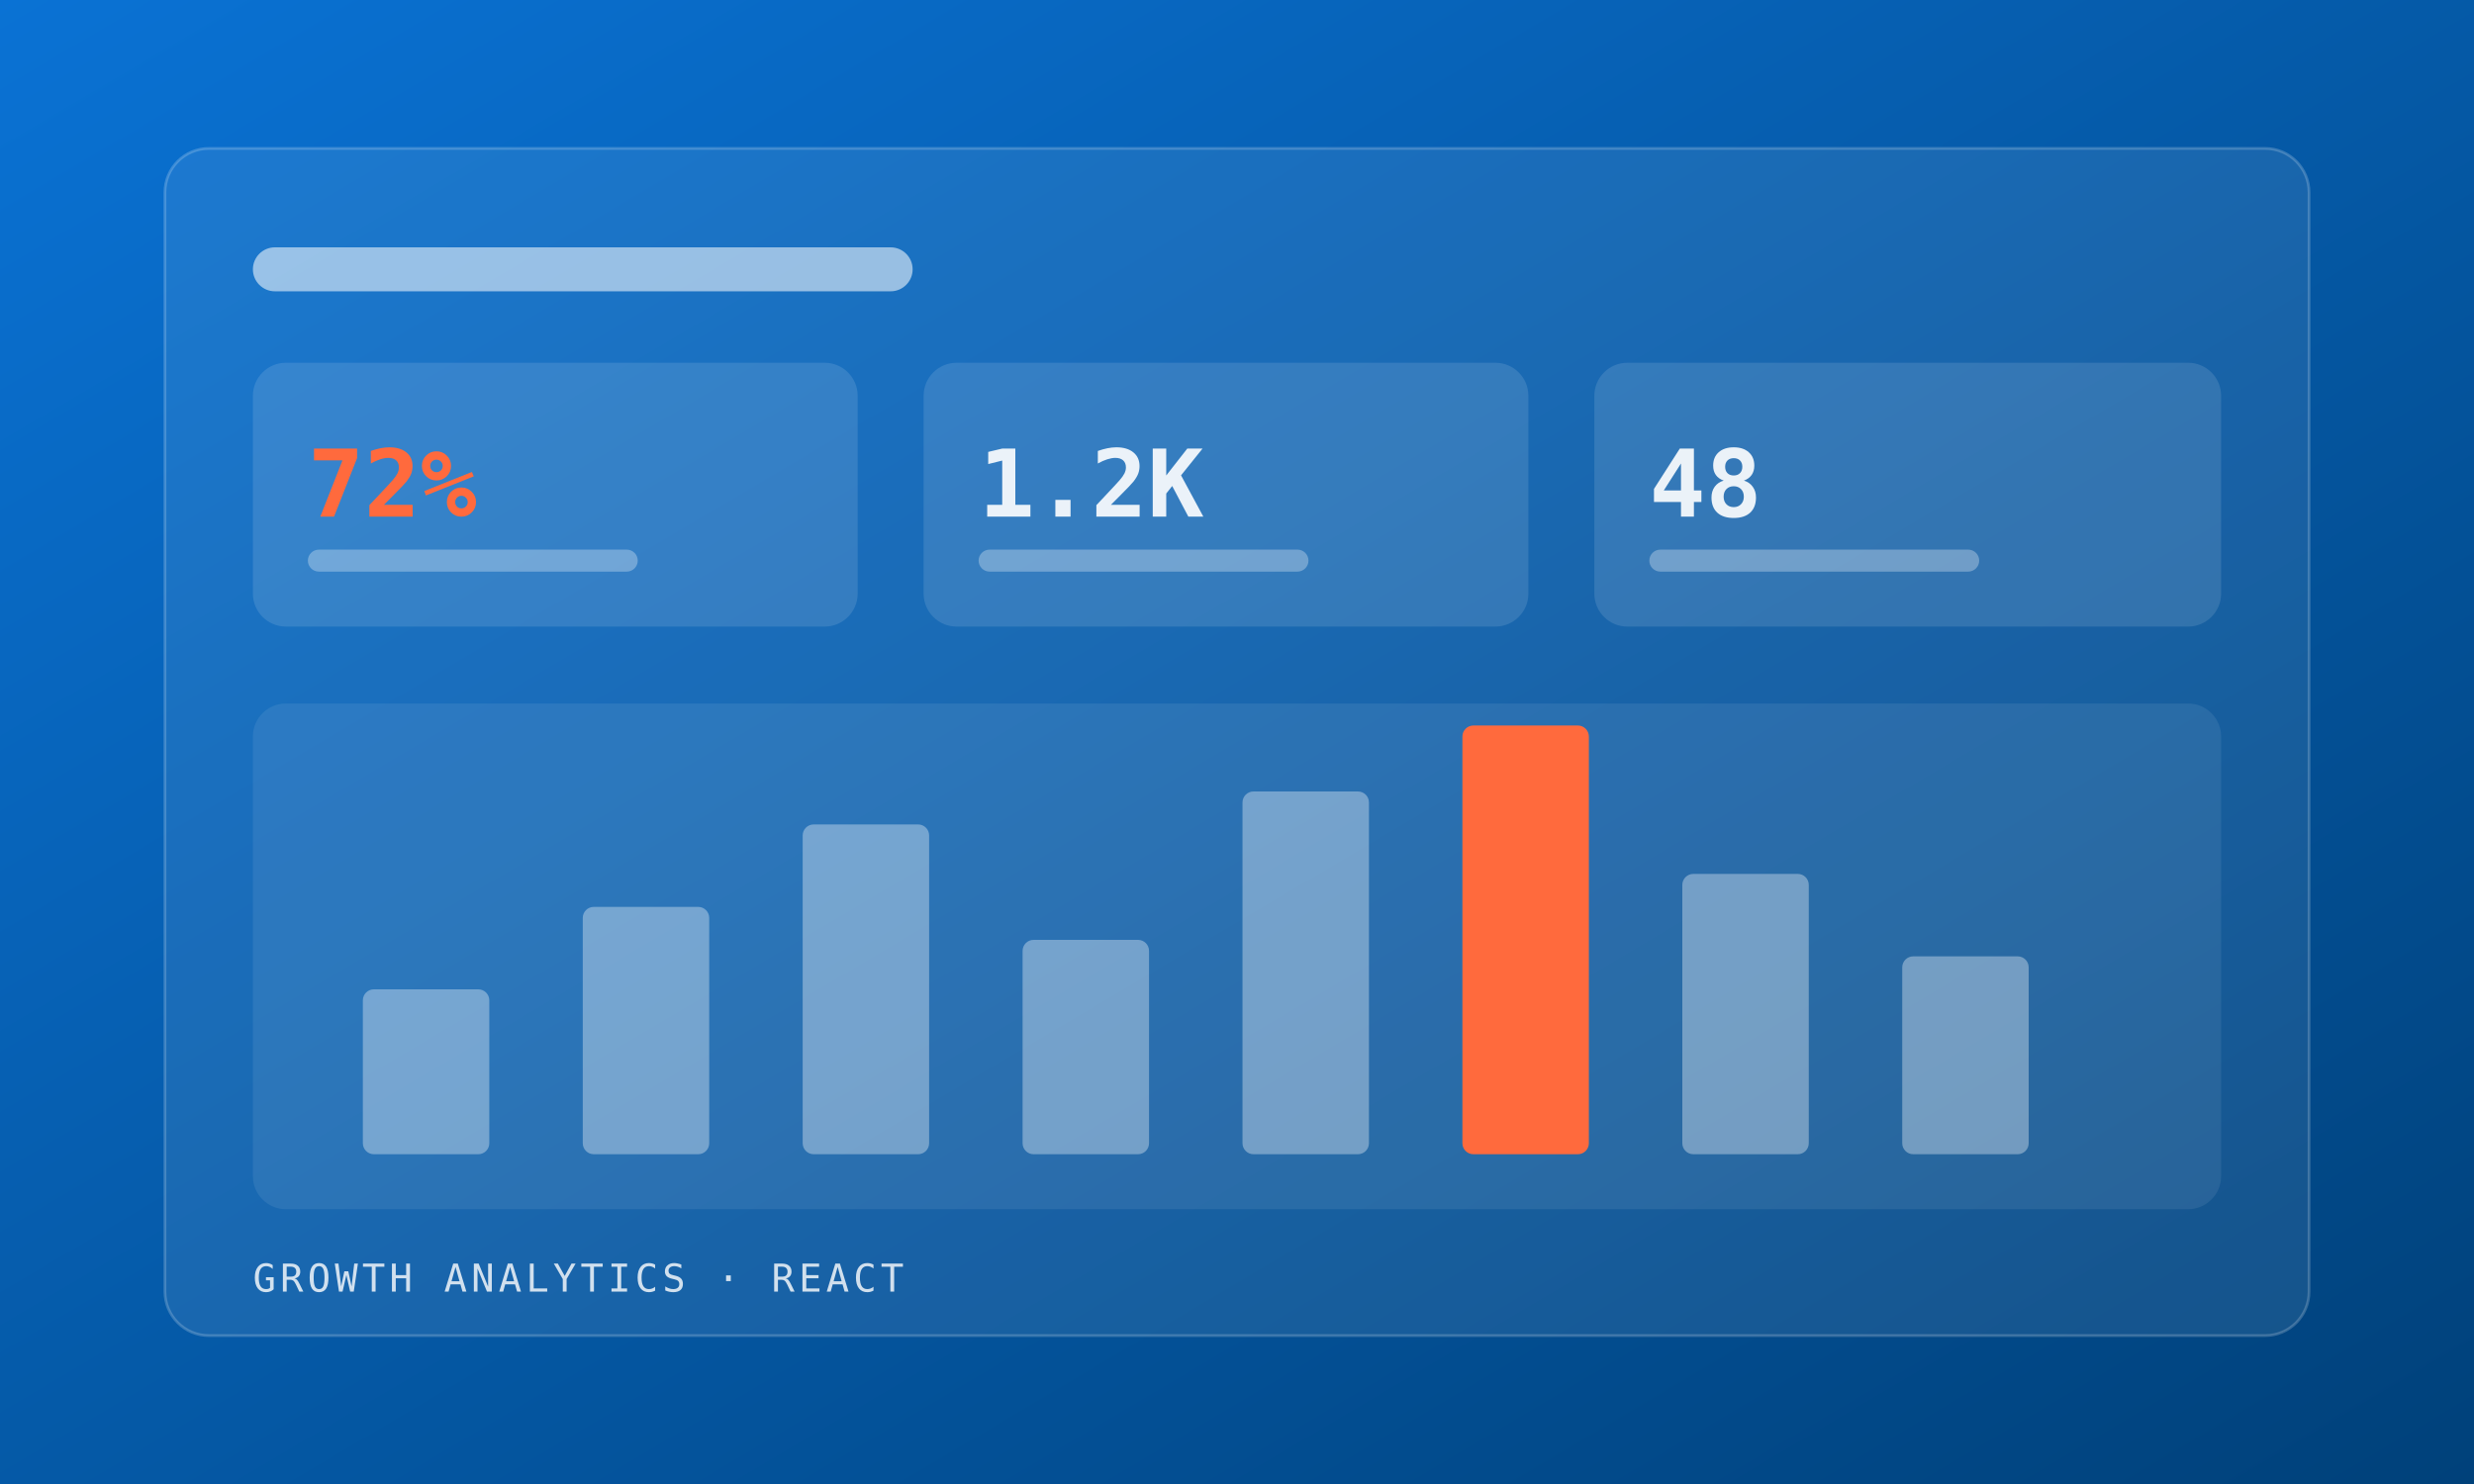
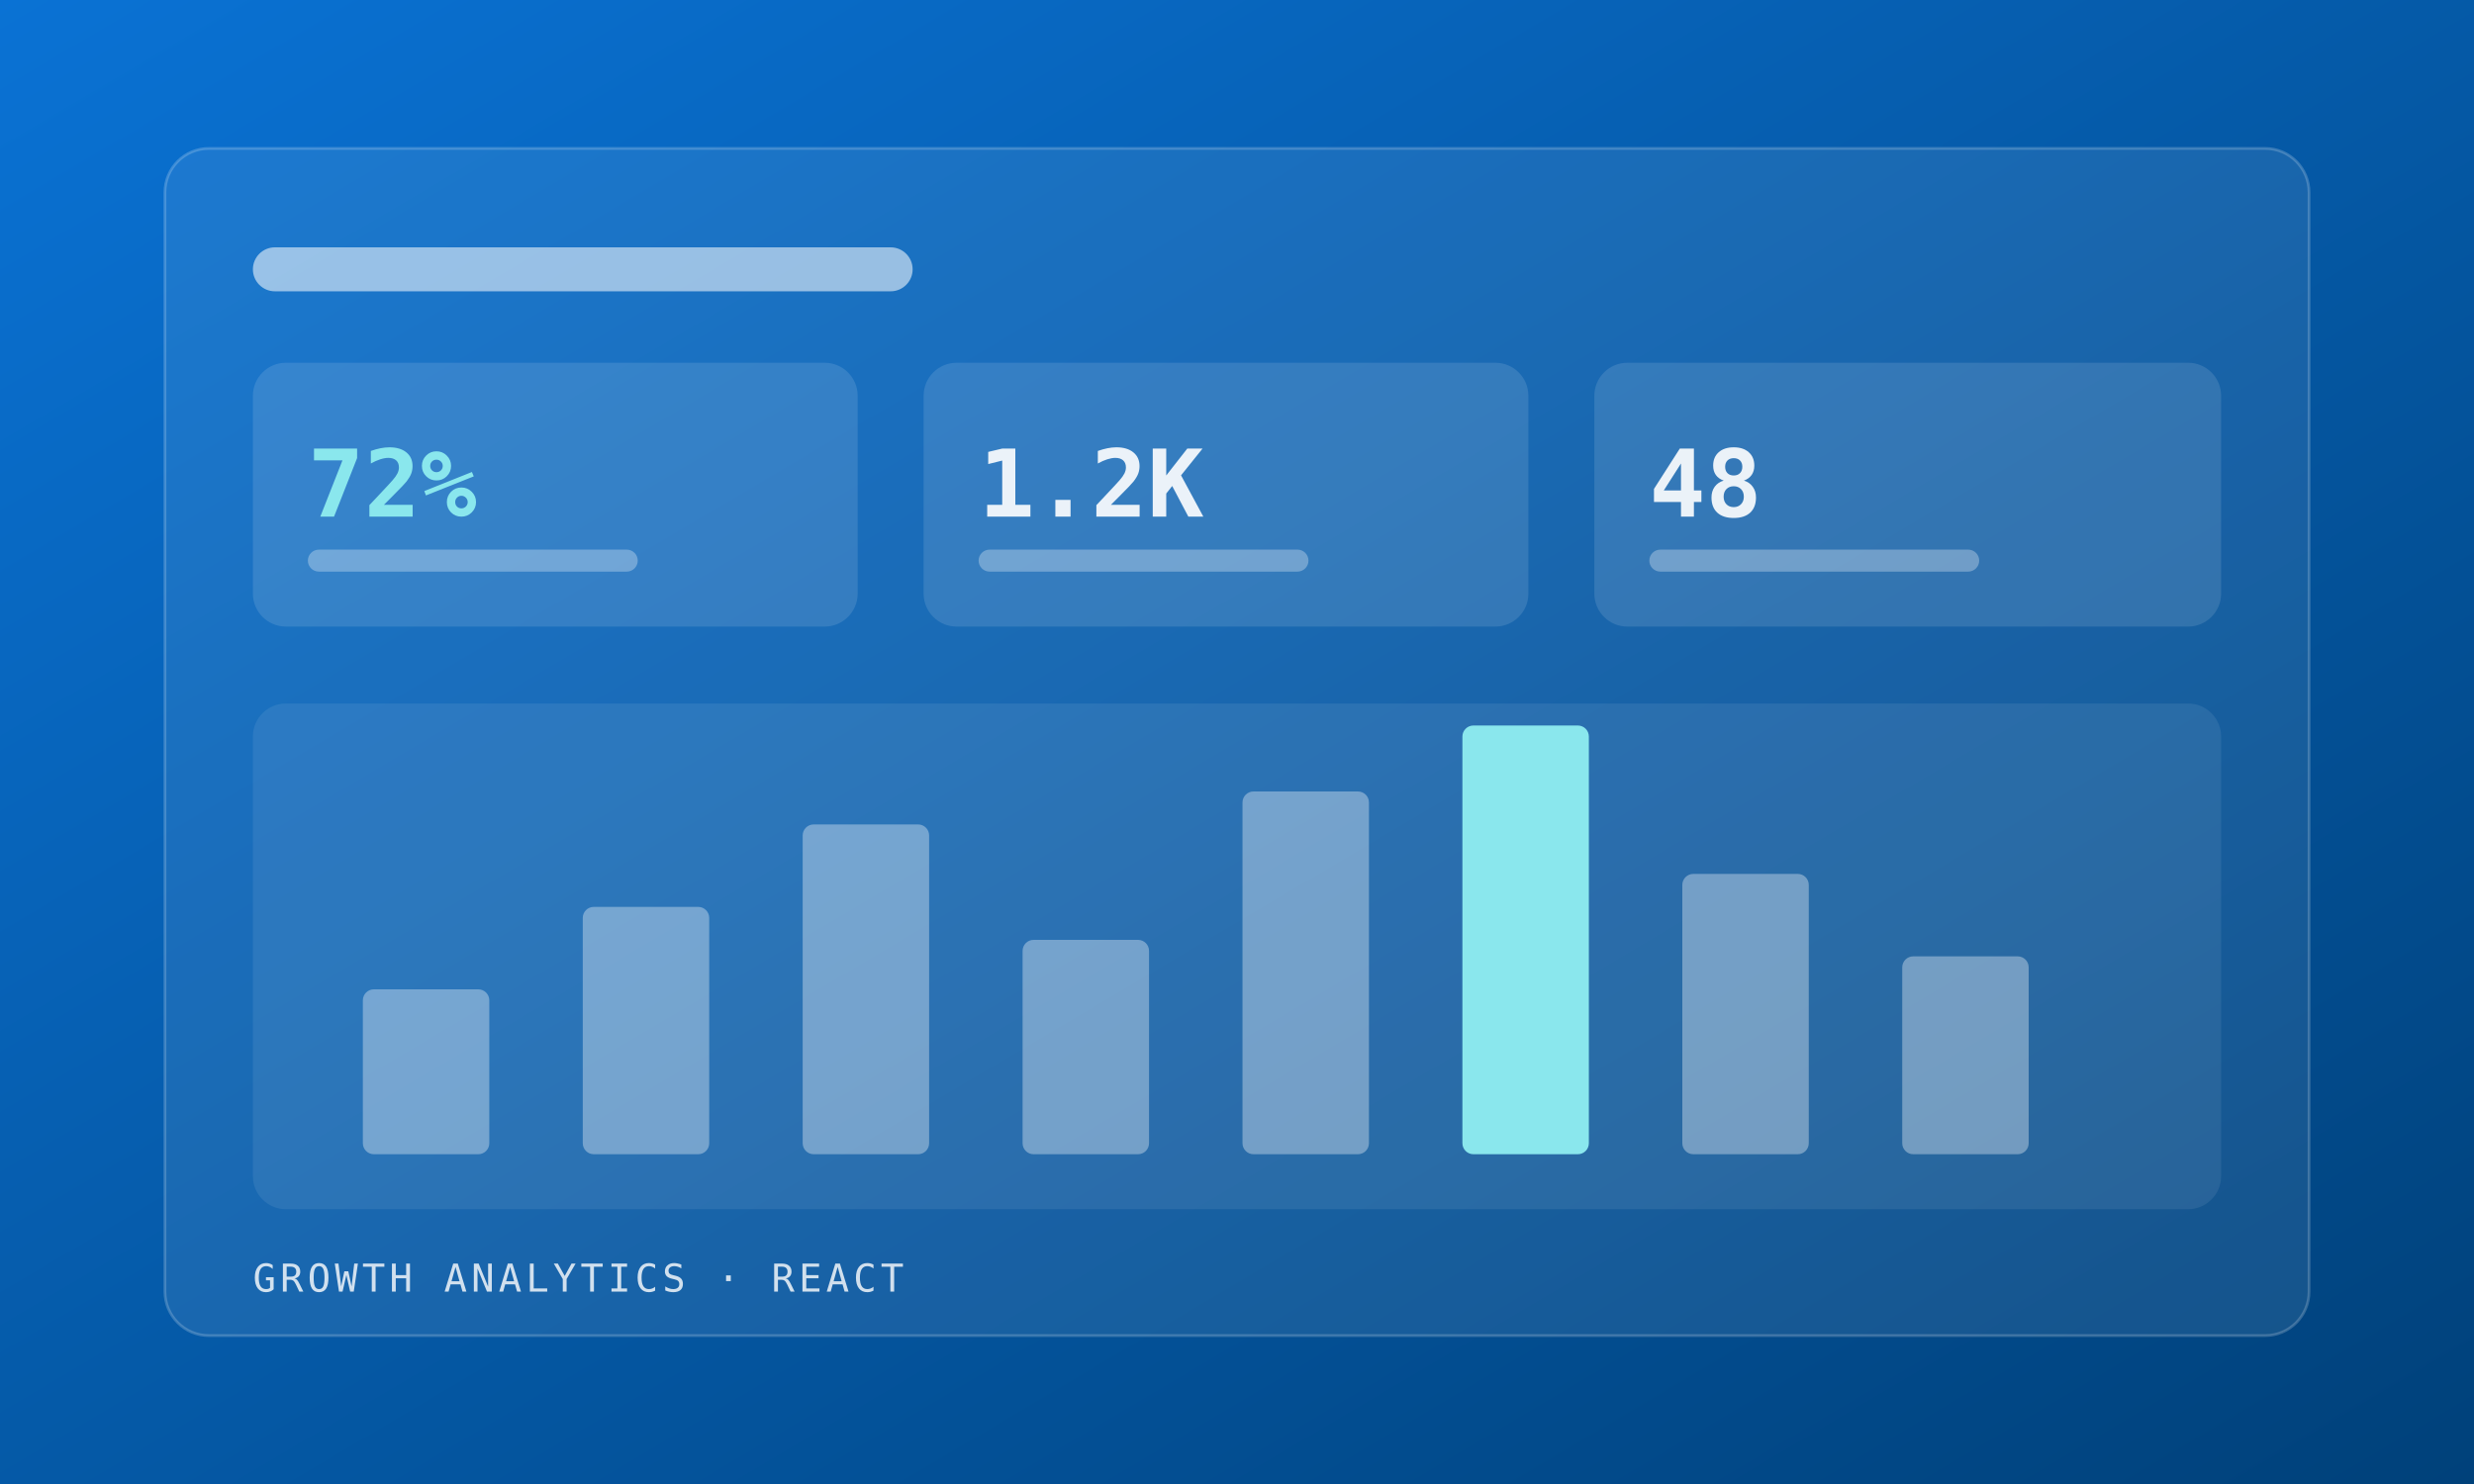
<svg xmlns="http://www.w3.org/2000/svg" width="900" height="540" viewBox="0 0 900 540" role="img" aria-label="Future You — growth analytics screen">
  <defs>
    <linearGradient id="g62" x1="0" y1="0" x2="1" y2="1">
      <stop offset="0" stop-color="#0a72d4" />
      <stop offset="1" stop-color="#00417a" />
    </linearGradient>
  </defs>
  <rect width="900" height="540" fill="url(#g62)" />
  <rect x="60" y="54" width="780" height="432" rx="16" fill="rgba(255,255,255,0.08)" stroke="rgba(255,255,255,0.2)" />
  <rect x="92" y="90" width="240" height="16" rx="8" fill="rgba(255,255,255,0.55)" />
  <g>
    <rect x="92" y="132" width="220" height="96" rx="12" fill="rgba(255,255,255,0.12)" />
    <rect x="336" y="132" width="220" height="96" rx="12" fill="rgba(255,255,255,0.12)" />
    <rect x="580" y="132" width="228" height="96" rx="12" fill="rgba(255,255,255,0.12)" />
-     <text x="112" y="188" font-family="ui-monospace,Consolas,monospace" font-size="34" font-weight="600" fill="#ff6a3d">72%</text>
+     <text x="112" y="188" font-family="ui-monospace,Consolas,monospace" font-size="34" font-weight="600" fill="#8ae7ed">72%</text>
    <text x="356" y="188" font-family="ui-monospace,Consolas,monospace" font-size="34" font-weight="600" fill="rgba(255,255,255,0.9)">1.2K</text>
    <text x="600" y="188" font-family="ui-monospace,Consolas,monospace" font-size="34" font-weight="600" fill="rgba(255,255,255,0.9)">48</text>
    <rect x="112" y="200" width="120" height="8" rx="4" fill="rgba(255,255,255,0.3)" />
    <rect x="356" y="200" width="120" height="8" rx="4" fill="rgba(255,255,255,0.3)" />
    <rect x="600" y="200" width="120" height="8" rx="4" fill="rgba(255,255,255,0.3)" />
  </g>
  <rect x="92" y="256" width="716" height="184" rx="12" fill="rgba(255,255,255,0.08)" />
  <g fill="rgba(255,255,255,0.35)">
    <rect x="132" y="360" width="46" height="60" rx="4" />
    <rect x="212" y="330" width="46" height="90" rx="4" />
    <rect x="292" y="300" width="46" height="120" rx="4" />
    <rect x="372" y="342" width="46" height="78" rx="4" />
    <rect x="452" y="288" width="46" height="132" rx="4" />
  </g>
-   <rect x="532" y="264" width="46" height="156" rx="4" fill="#ff6a3d" />
+   <rect x="532" y="264" width="46" height="156" rx="4" fill="#8ae7ed" />
  <g fill="rgba(255,255,255,0.35)">
    <rect x="612" y="318" width="46" height="102" rx="4" />
    <rect x="692" y="348" width="46" height="72" rx="4" />
  </g>
  <text x="92" y="470" font-family="ui-monospace,Consolas,monospace" font-size="14" letter-spacing="1.5" fill="rgba(255,255,255,0.8)">GROWTH ANALYTICS · REACT</text>
</svg>
